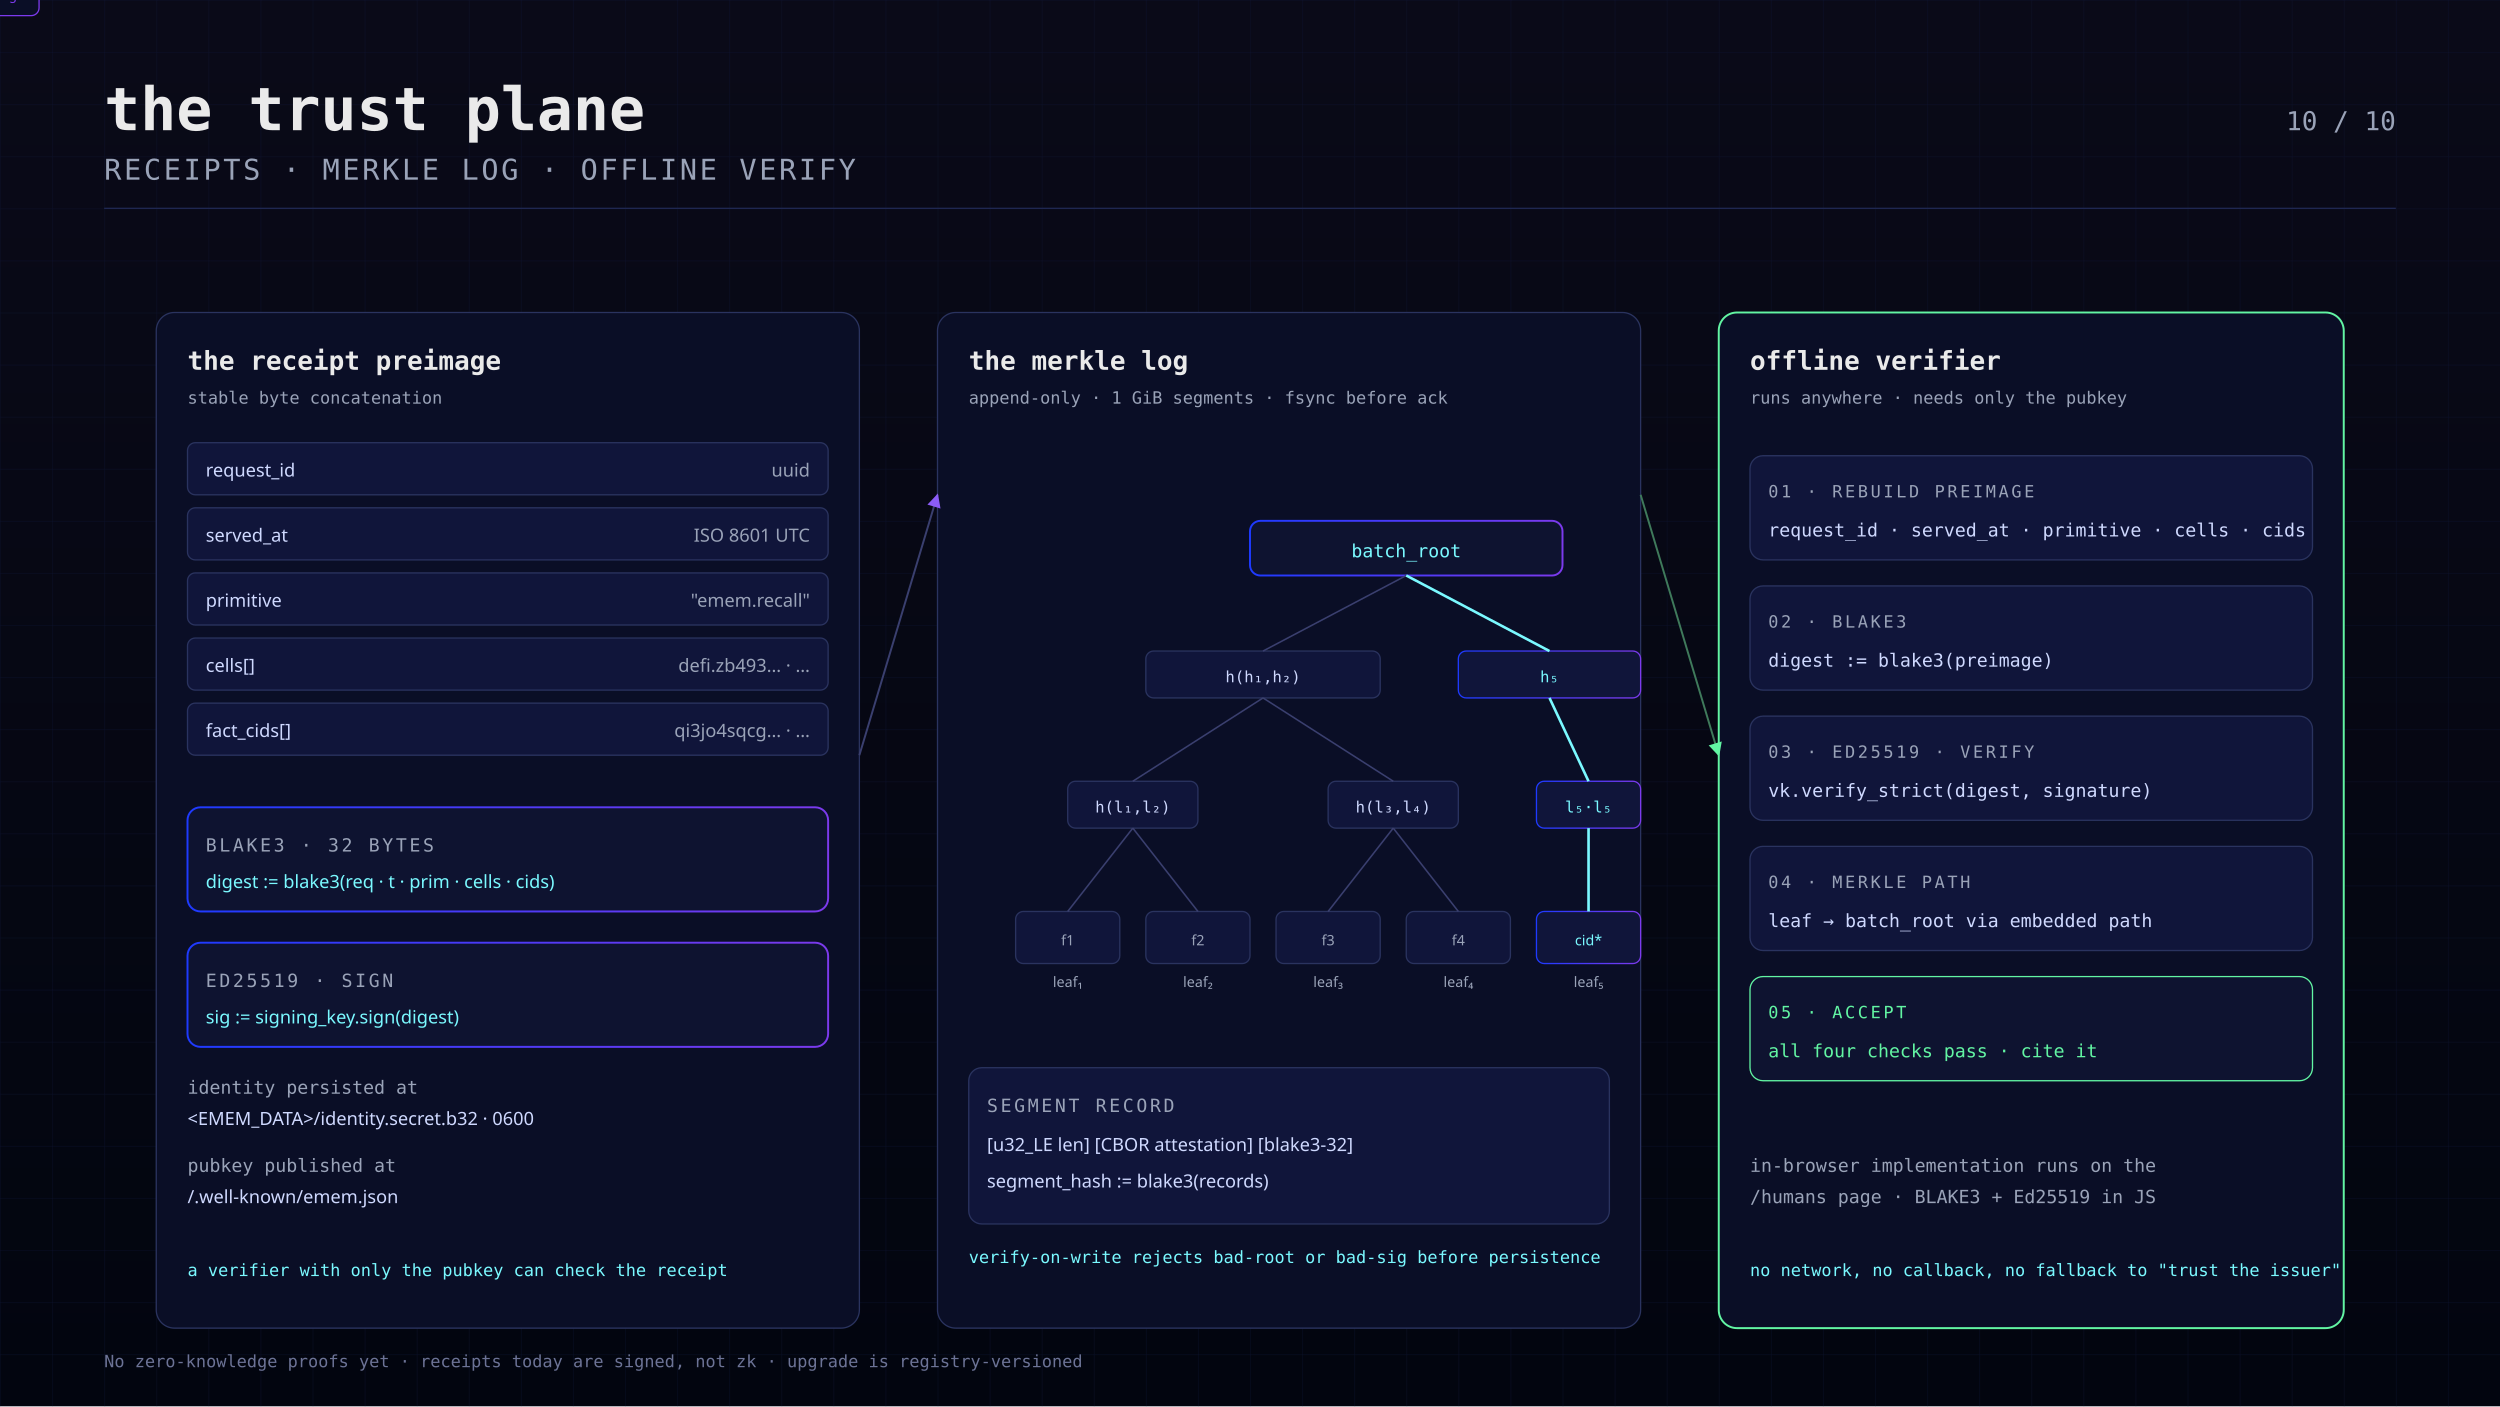
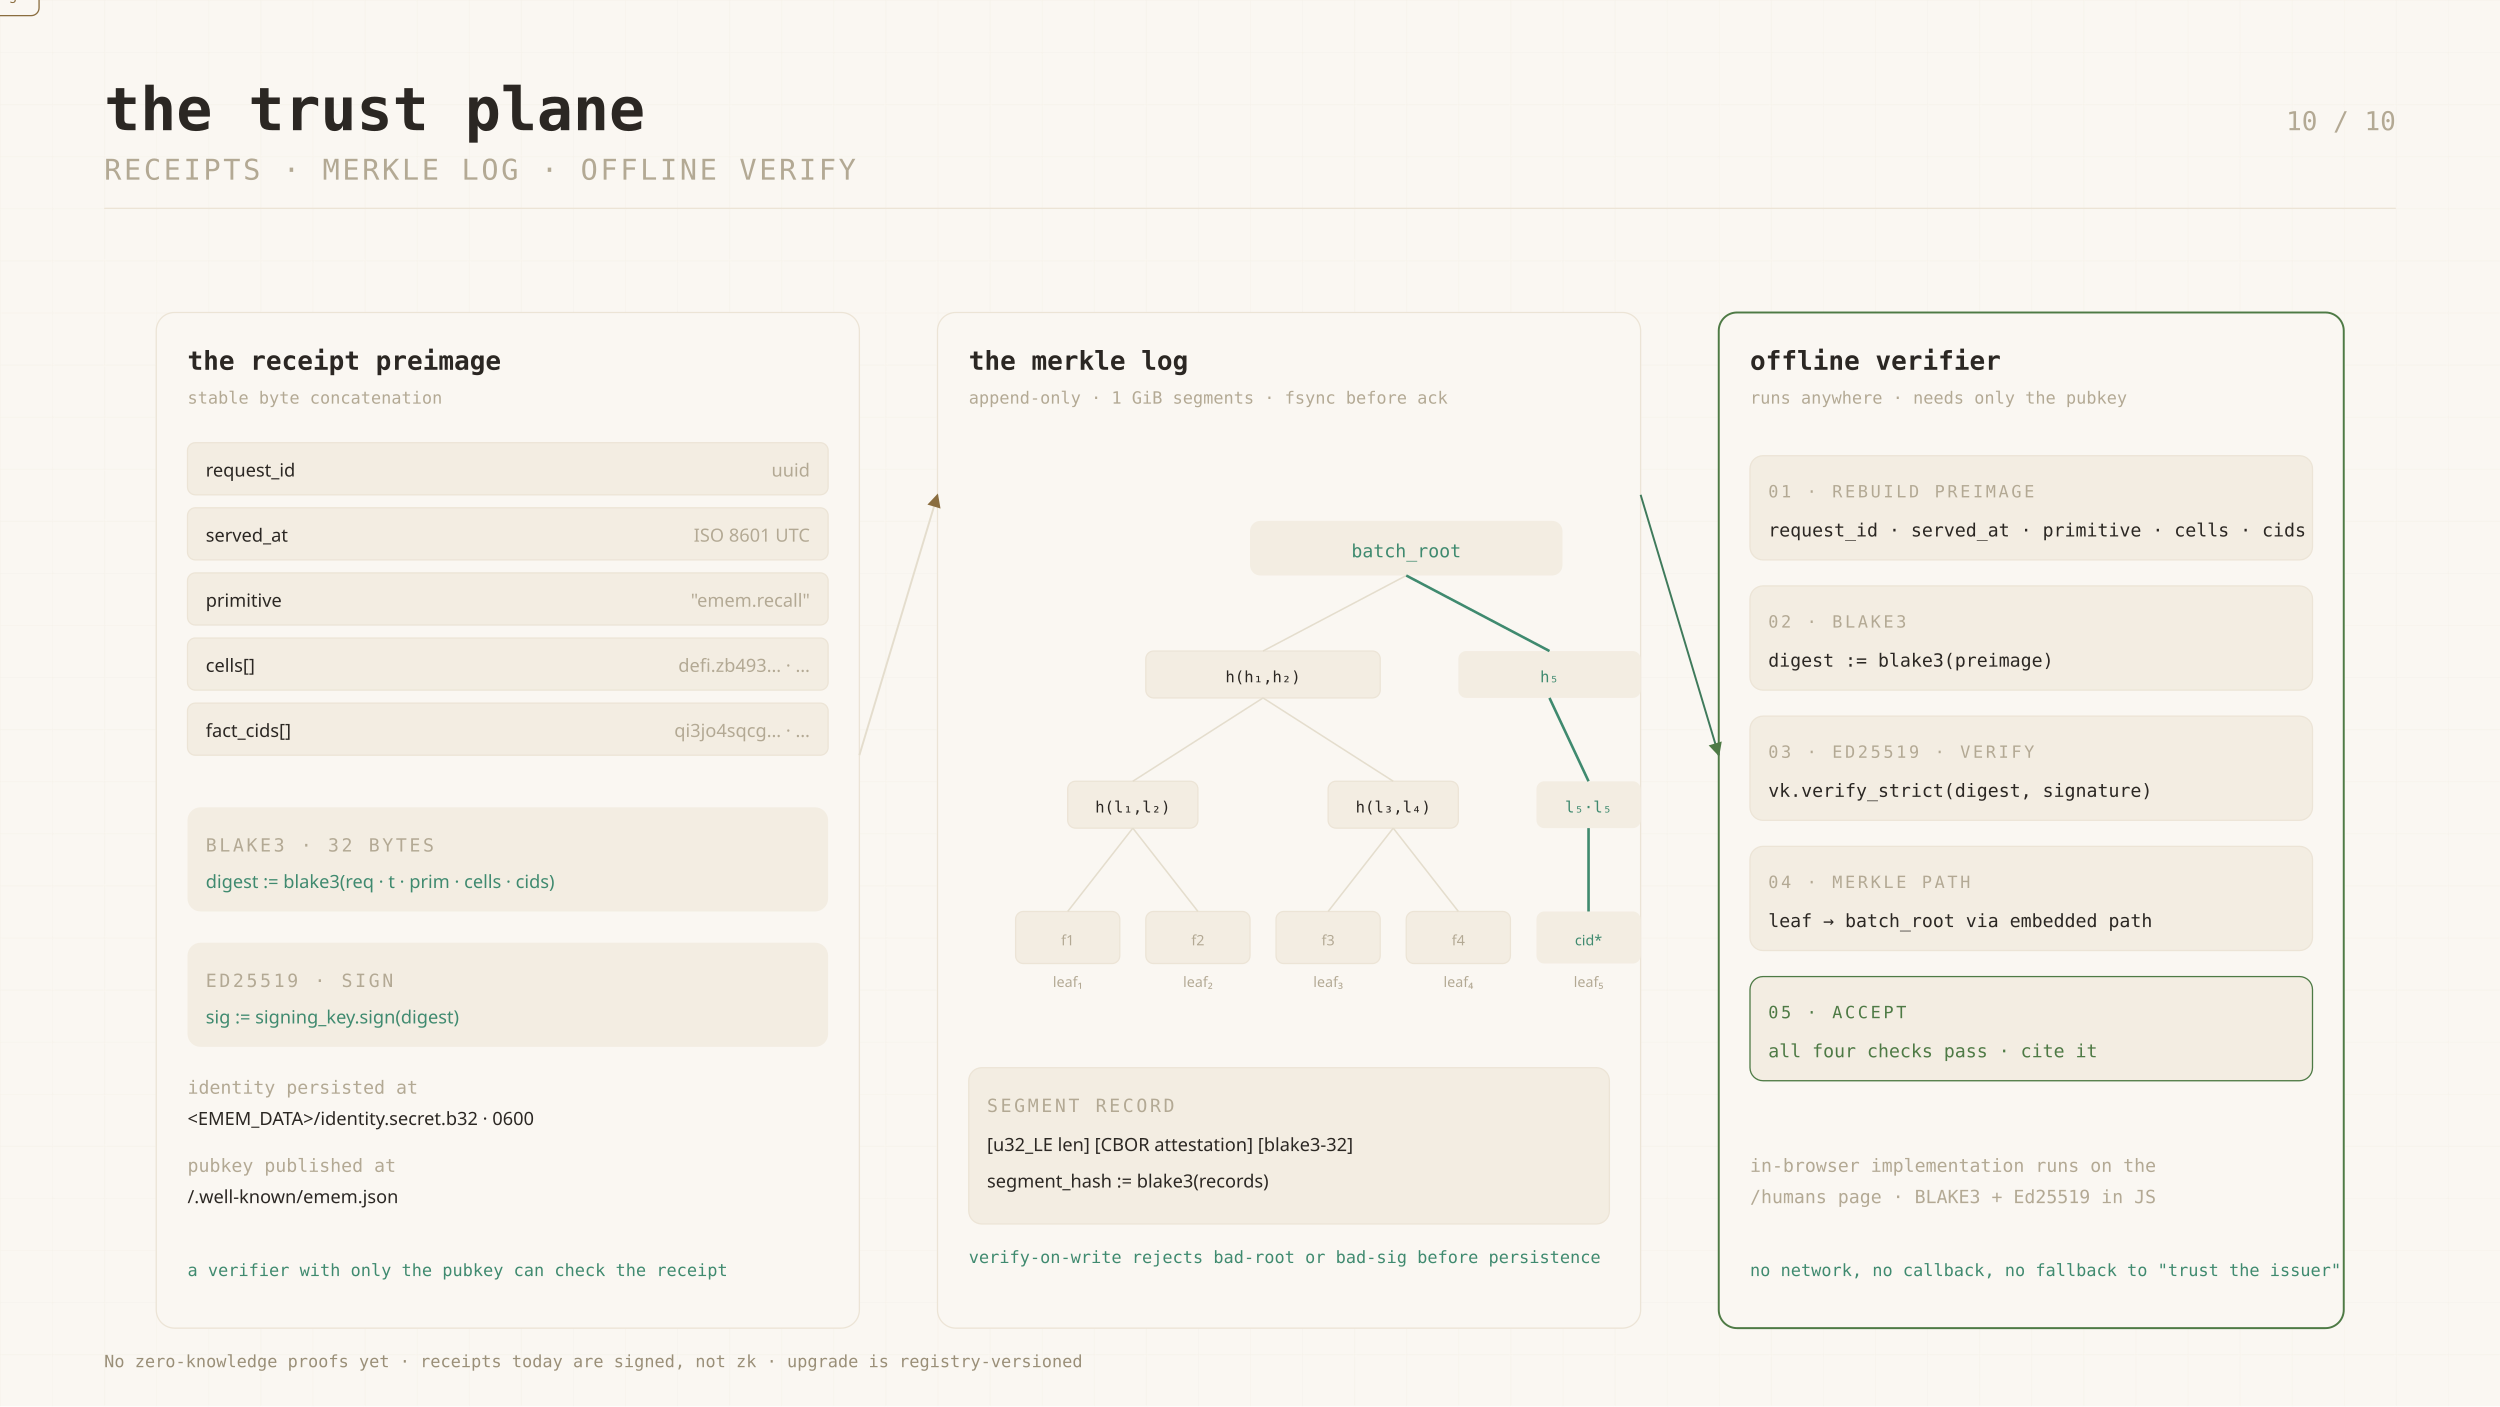
<svg xmlns="http://www.w3.org/2000/svg" viewBox="0 0 1920 1080" width="1920" height="1080" font-family="ui-monospace, SF Mono, Menlo, Consolas, monospace" role="img" aria-label="trust plane: receipts, merkle log, offline verification">
  <defs>
    <linearGradient id="bg" x1="0" y1="0" x2="0" y2="1">
-       <stop offset="0" stop-color="#0a0a18" />
-       <stop offset="1" stop-color="#02050f" />
+       <stop offset="0" stop-color="#faf7f2" />
+       <stop offset="1" stop-color="#faf7f2" />
    </linearGradient>
    <linearGradient id="acc" x1="0" y1="0" x2="1" y2="0">
-       <stop offset="0" stop-color="#1e3aff" />
-       <stop offset="1" stop-color="#7c3aed" />
+       <stop offset="0" stop-color="#5b7d4d" />
+       <stop offset="1" stop-color="#8a6d3f" />
    </linearGradient>
    <marker id="a1" viewBox="0 0 10 10" refX="9" refY="5" markerWidth="7" markerHeight="7" orient="auto-start-reverse">
-       <path d="M0,0 L10,5 L0,10 z" fill="#8b5cf6" />
+       <path d="M0,0 L10,5 L0,10 z" fill="#8a6d3f" />
    </marker>
    <marker id="a2" viewBox="0 0 10 10" refX="9" refY="5" markerWidth="7" markerHeight="7" orient="auto-start-reverse">
-       <path d="M0,0 L10,5 L0,10 z" fill="#62f5a3" />
+       <path d="M0,0 L10,5 L0,10 z" fill="#4e7a45" />
    </marker>
    <pattern id="grid" width="40" height="40" patternUnits="userSpaceOnUse">
-       <path d="M40 0 L0 0 0 40" fill="none" stroke="#101637" stroke-width="0.6" />
+       <path d="M40 0 L0 0 0 40" fill="none" stroke="#f3ede2" stroke-width="0.6" />
    </pattern>
  </defs>
  <rect width="1920" height="1080" fill="url(#bg)" />
  <rect width="1920" height="1080" fill="url(#grid)" opacity="0.7" />
-   <g fill="#eaeaea">
+   <g fill="#2b2723">
    <text x="80" y="100" font-size="46" font-weight="700">the trust plane</text>
-     <text x="80" y="138" font-size="22" fill="#9aa3b8" letter-spacing="2">RECEIPTS · MERKLE LOG · OFFLINE VERIFY</text>
+     <text x="80" y="138" font-size="22" fill="#b3a994" letter-spacing="2">RECEIPTS · MERKLE LOG · OFFLINE VERIFY</text>
  </g>
-   <text x="1840" y="100" text-anchor="end" font-size="20" fill="#9aa3b8">10 / 10</text>
-   <line x1="80" y1="160" x2="1840" y2="160" stroke="#1f2752" stroke-width="1" />
+   <text x="1840" y="100" text-anchor="end" font-size="20" fill="#b3a994">10 / 10</text>
+   <line x1="80" y1="160" x2="1840" y2="160" stroke="#ece4d6" stroke-width="1" />
  <g transform="translate(120,240)">
-     <rect width="540" height="780" rx="14" fill="#0a0e26" stroke="#2a335f" />
-     <text x="24" y="44" font-size="20" fill="#eaeaea" font-weight="700">the receipt preimage</text>
-     <text x="24" y="70" font-size="13" fill="#9aa3b8">stable byte concatenation</text>
-     <g transform="translate(24,100)" font-family="ui-monospace" font-size="14" fill="#cfd9ff">
-       <rect x="0" y="0" width="492" height="40" rx="6" fill="#10153a" stroke="#2a335f" />
+     <rect width="540" height="780" rx="14" fill="#faf7f2" stroke="#ece4d6" />
+     <text x="24" y="44" font-size="20" fill="#2b2723" font-weight="700">the receipt preimage</text>
+     <text x="24" y="70" font-size="13" fill="#b3a994">stable byte concatenation</text>
+     <g transform="translate(24,100)" font-family="ui-monospace" font-size="14" fill="#2b2723">
+       <rect x="0" y="0" width="492" height="40" rx="6" fill="#f3ede2" stroke="#ece4d6" />
      <text x="14" y="26">request_id</text>
-       <text x="478" y="26" text-anchor="end" fill="#9aa3b8">uuid</text>
-       <rect x="0" y="50" width="492" height="40" rx="6" fill="#10153a" stroke="#2a335f" />
+       <text x="478" y="26" text-anchor="end" fill="#b3a994">uuid</text>
+       <rect x="0" y="50" width="492" height="40" rx="6" fill="#f3ede2" stroke="#ece4d6" />
      <text x="14" y="76">served_at</text>
-       <text x="478" y="76" text-anchor="end" fill="#9aa3b8">ISO 8601 UTC</text>
-       <rect x="0" y="100" width="492" height="40" rx="6" fill="#10153a" stroke="#2a335f" />
+       <text x="478" y="76" text-anchor="end" fill="#b3a994">ISO 8601 UTC</text>
+       <rect x="0" y="100" width="492" height="40" rx="6" fill="#f3ede2" stroke="#ece4d6" />
      <text x="14" y="126">primitive</text>
-       <text x="478" y="126" text-anchor="end" fill="#9aa3b8">"emem.recall"</text>
-       <rect x="0" y="150" width="492" height="40" rx="6" fill="#10153a" stroke="#2a335f" />
+       <text x="478" y="126" text-anchor="end" fill="#b3a994">"emem.recall"</text>
+       <rect x="0" y="150" width="492" height="40" rx="6" fill="#f3ede2" stroke="#ece4d6" />
      <text x="14" y="176">cells[]</text>
-       <text x="478" y="176" text-anchor="end" fill="#9aa3b8">defi.zb493… · …</text>
-       <rect x="0" y="200" width="492" height="40" rx="6" fill="#10153a" stroke="#2a335f" />
+       <text x="478" y="176" text-anchor="end" fill="#b3a994">defi.zb493… · …</text>
+       <rect x="0" y="200" width="492" height="40" rx="6" fill="#f3ede2" stroke="#ece4d6" />
      <text x="14" y="226">fact_cids[]</text>
-       <text x="478" y="226" text-anchor="end" fill="#9aa3b8">qi3jo4sqcg… · …</text>
+       <text x="478" y="226" text-anchor="end" fill="#b3a994">qi3jo4sqcg… · …</text>
    </g>
    <g transform="translate(24,380)">
-       <rect width="492" height="80" rx="10" fill="#0e1330" stroke="url(#acc)" stroke-width="1.5" />
-       <text x="14" y="34" font-size="14" fill="#9aa3b8" letter-spacing="2">BLAKE3 · 32 BYTES</text>
-       <text x="14" y="62" font-family="ui-monospace" font-size="14" fill="#7af9ff">digest := blake3(req · t · prim · cells · cids)</text>
+       <rect width="492" height="80" rx="10" fill="#f3ede2" stroke="url(#7c756a)" stroke-width="1.5" />
+       <text x="14" y="34" font-size="14" fill="#b3a994" letter-spacing="2">BLAKE3 · 32 BYTES</text>
+       <text x="14" y="62" font-family="ui-monospace" font-size="14" fill="#3f8a6f">digest := blake3(req · t · prim · cells · cids)</text>
    </g>
    <g transform="translate(24,484)">
-       <rect width="492" height="80" rx="10" fill="#0e1330" stroke="url(#acc)" stroke-width="1.5" />
-       <text x="14" y="34" font-size="14" fill="#9aa3b8" letter-spacing="2">ED25519 · SIGN</text>
-       <text x="14" y="62" font-family="ui-monospace" font-size="14" fill="#7af9ff">sig := signing_key.sign(digest)</text>
+       <rect width="492" height="80" rx="10" fill="#f3ede2" stroke="url(#7c756a)" stroke-width="1.5" />
+       <text x="14" y="34" font-size="14" fill="#b3a994" letter-spacing="2">ED25519 · SIGN</text>
+       <text x="14" y="62" font-family="ui-monospace" font-size="14" fill="#3f8a6f">sig := signing_key.sign(digest)</text>
    </g>
-     <text x="24" y="600" font-size="14" fill="#9aa3b8">identity persisted at</text>
-     <text x="24" y="624" font-family="ui-monospace" font-size="14" fill="#cfd9ff">&lt;EMEM_DATA&gt;/identity.secret.b32 · 0600</text>
-     <text x="24" y="660" font-size="14" fill="#9aa3b8">pubkey published at</text>
-     <text x="24" y="684" font-family="ui-monospace" font-size="14" fill="#cfd9ff">/.well-known/emem.json</text>
-     <text x="24" y="740" font-size="13" fill="#7af9ff">a verifier with only the pubkey can check the receipt</text>
+     <text x="24" y="600" font-size="14" fill="#b3a994">identity persisted at</text>
+     <text x="24" y="624" font-family="ui-monospace" font-size="14" fill="#2b2723">&lt;EMEM_DATA&gt;/identity.secret.b32 · 0600</text>
+     <text x="24" y="660" font-size="14" fill="#b3a994">pubkey published at</text>
+     <text x="24" y="684" font-family="ui-monospace" font-size="14" fill="#2b2723">/.well-known/emem.json</text>
+     <text x="24" y="740" font-size="13" fill="#3f8a6f">a verifier with only the pubkey can check the receipt</text>
  </g>
  <g transform="translate(720,240)">
-     <rect width="540" height="780" rx="14" fill="#0a0e26" stroke="#2a335f" />
-     <text x="24" y="44" font-size="20" fill="#eaeaea" font-weight="700">the merkle log</text>
-     <text x="24" y="70" font-size="13" fill="#9aa3b8">append-only · 1 GiB segments · fsync before ack</text>
+     <rect width="540" height="780" rx="14" fill="#faf7f2" stroke="#ece4d6" />
+     <text x="24" y="44" font-size="20" fill="#2b2723" font-weight="700">the merkle log</text>
+     <text x="24" y="70" font-size="13" fill="#b3a994">append-only · 1 GiB segments · fsync before ack</text>
    <g transform="translate(60,140)">
-       <g font-family="ui-monospace" font-size="11" fill="#9aa3b8">
-         <rect x="0" y="320" width="80" height="40" rx="6" fill="#10153a" stroke="#2a335f" />
+       <g font-family="ui-monospace" font-size="11" fill="#b3a994">
+         <rect x="0" y="320" width="80" height="40" rx="6" fill="#f3ede2" stroke="#ece4d6" />
        <text x="40" y="346" text-anchor="middle">f1</text>
-         <rect x="100" y="320" width="80" height="40" rx="6" fill="#10153a" stroke="#2a335f" />
+         <rect x="100" y="320" width="80" height="40" rx="6" fill="#f3ede2" stroke="#ece4d6" />
        <text x="140" y="346" text-anchor="middle">f2</text>
-         <rect x="200" y="320" width="80" height="40" rx="6" fill="#10153a" stroke="#2a335f" />
+         <rect x="200" y="320" width="80" height="40" rx="6" fill="#f3ede2" stroke="#ece4d6" />
        <text x="240" y="346" text-anchor="middle">f3</text>
-         <rect x="300" y="320" width="80" height="40" rx="6" fill="#10153a" stroke="#2a335f" />
+         <rect x="300" y="320" width="80" height="40" rx="6" fill="#f3ede2" stroke="#ece4d6" />
        <text x="340" y="346" text-anchor="middle">f4</text>
-         <rect x="400" y="320" width="80" height="40" rx="6" fill="#10153a" stroke="url(#acc)" />
-         <text x="440" y="346" text-anchor="middle" fill="#7af9ff">cid*</text>
+         <rect x="400" y="320" width="80" height="40" rx="6" fill="#f3ede2" stroke="url(#7c756a)" />
+         <text x="440" y="346" text-anchor="middle" fill="#3f8a6f">cid*</text>
        <text x="40" y="378" text-anchor="middle">leaf₁</text>
        <text x="140" y="378" text-anchor="middle">leaf₂</text>
        <text x="240" y="378" text-anchor="middle">leaf₃</text>
        <text x="340" y="378" text-anchor="middle">leaf₄</text>
        <text x="440" y="378" text-anchor="middle">leaf₅</text>
      </g>
      <g>
-         <rect x="40" y="220" width="100" height="36" rx="6" fill="#10153a" stroke="#2a335f" />
-         <text x="90" y="244" text-anchor="middle" font-size="12" fill="#cfd9ff">h(l₁,l₂)</text>
-         <rect x="240" y="220" width="100" height="36" rx="6" fill="#10153a" stroke="#2a335f" />
-         <text x="290" y="244" text-anchor="middle" font-size="12" fill="#cfd9ff">h(l₃,l₄)</text>
-         <rect x="400" y="220" width="80" height="36" rx="6" fill="#10153a" stroke="url(#acc)" />
-         <text x="440" y="244" text-anchor="middle" font-size="12" fill="#7af9ff">l₅·l₅</text>
+         <rect x="40" y="220" width="100" height="36" rx="6" fill="#f3ede2" stroke="#ece4d6" />
+         <text x="90" y="244" text-anchor="middle" font-size="12" fill="#2b2723">h(l₁,l₂)</text>
+         <rect x="240" y="220" width="100" height="36" rx="6" fill="#f3ede2" stroke="#ece4d6" />
+         <text x="290" y="244" text-anchor="middle" font-size="12" fill="#2b2723">h(l₃,l₄)</text>
+         <rect x="400" y="220" width="80" height="36" rx="6" fill="#f3ede2" stroke="url(#7c756a)" />
+         <text x="440" y="244" text-anchor="middle" font-size="12" fill="#3f8a6f">l₅·l₅</text>
      </g>
      <g>
-         <rect x="100" y="120" width="180" height="36" rx="6" fill="#10153a" stroke="#2a335f" />
-         <text x="190" y="144" text-anchor="middle" font-size="12" fill="#cfd9ff">h(h₁,h₂)</text>
-         <rect x="340" y="120" width="140" height="36" rx="6" fill="#10153a" stroke="url(#acc)" />
-         <text x="410" y="144" text-anchor="middle" font-size="12" fill="#7af9ff">h₅</text>
+         <rect x="100" y="120" width="180" height="36" rx="6" fill="#f3ede2" stroke="#ece4d6" />
+         <text x="190" y="144" text-anchor="middle" font-size="12" fill="#2b2723">h(h₁,h₂)</text>
+         <rect x="340" y="120" width="140" height="36" rx="6" fill="#f3ede2" stroke="url(#7c756a)" />
+         <text x="410" y="144" text-anchor="middle" font-size="12" fill="#3f8a6f">h₅</text>
      </g>
      <g>
-         <rect x="180" y="20" width="240" height="42" rx="8" fill="#0e1330" stroke="url(#acc)" stroke-width="1.5" />
-         <text x="300" y="48" text-anchor="middle" font-size="14" fill="#7af9ff">batch_root</text>
+         <rect x="180" y="20" width="240" height="42" rx="8" fill="#f3ede2" stroke="url(#7c756a)" stroke-width="1.5" />
+         <text x="300" y="48" text-anchor="middle" font-size="14" fill="#3f8a6f">batch_root</text>
      </g>
-       <g fill="none" stroke="#3a3f6f" stroke-width="1.2">
+       <g fill="none" stroke="#e4ddcd" stroke-width="1.2">
        <path d="M40 320 L90 256" />
        <path d="M140 320 L90 256" />
        <path d="M240 320 L290 256" />
        <path d="M340 320 L290 256" />
        <path d="M440 320 L440 256" />
        <path d="M90 220 L190 156" />
        <path d="M290 220 L190 156" />
        <path d="M440 220 L410 156" />
        <path d="M190 120 L300 62" />
        <path d="M410 120 L300 62" />
      </g>
-       <g fill="none" stroke="#7af9ff" stroke-width="2">
+       <g fill="none" stroke="#3f8a6f" stroke-width="2">
        <path d="M440 320 L440 256" />
        <path d="M440 220 L410 156" />
        <path d="M410 120 L300 62" />
      </g>
    </g>
    <g transform="translate(24,580)">
-       <rect width="492" height="120" rx="10" fill="#10153a" stroke="#2a335f" />
-       <text x="14" y="34" font-size="14" fill="#9aa3b8" letter-spacing="2">SEGMENT RECORD</text>
-       <text x="14" y="64" font-family="ui-monospace" font-size="14" fill="#cfd9ff">[u32_LE len] [CBOR attestation] [blake3-32]</text>
-       <text x="14" y="92" font-family="ui-monospace" font-size="14" fill="#cfd9ff">segment_hash := blake3(records)</text>
+       <rect width="492" height="120" rx="10" fill="#f3ede2" stroke="#ece4d6" />
+       <text x="14" y="34" font-size="14" fill="#b3a994" letter-spacing="2">SEGMENT RECORD</text>
+       <text x="14" y="64" font-family="ui-monospace" font-size="14" fill="#2b2723">[u32_LE len] [CBOR attestation] [blake3-32]</text>
+       <text x="14" y="92" font-family="ui-monospace" font-size="14" fill="#2b2723">segment_hash := blake3(records)</text>
    </g>
-     <text x="24" y="730" font-size="13" fill="#7af9ff">verify-on-write rejects bad-root or bad-sig before persistence</text>
+     <text x="24" y="730" font-size="13" fill="#3f8a6f">verify-on-write rejects bad-root or bad-sig before persistence</text>
  </g>
  <g transform="translate(1320,240)">
-     <rect width="480" height="780" rx="14" fill="#0a0e26" stroke="#62f5a3" stroke-width="1.5" />
-     <text x="24" y="44" font-size="20" fill="#eaeaea" font-weight="700">offline verifier</text>
-     <text x="24" y="70" font-size="13" fill="#9aa3b8">runs anywhere · needs only the pubkey</text>
-     <g transform="translate(24,110)" font-size="14" fill="#cfd9ff">
-       <rect x="0" y="0" width="432" height="80" rx="10" fill="#10153a" stroke="#2a335f" />
-       <text x="14" y="32" fill="#9aa3b8" letter-spacing="2" font-size="13">01 · REBUILD PREIMAGE</text>
+     <rect width="480" height="780" rx="14" fill="#faf7f2" stroke="#4e7a45" stroke-width="1.5" />
+     <text x="24" y="44" font-size="20" fill="#2b2723" font-weight="700">offline verifier</text>
+     <text x="24" y="70" font-size="13" fill="#b3a994">runs anywhere · needs only the pubkey</text>
+     <g transform="translate(24,110)" font-size="14" fill="#2b2723">
+       <rect x="0" y="0" width="432" height="80" rx="10" fill="#f3ede2" stroke="#ece4d6" />
+       <text x="14" y="32" fill="#b3a994" letter-spacing="2" font-size="13">01 · REBUILD PREIMAGE</text>
      <text x="14" y="62">request_id · served_at · primitive · cells · cids</text>
-       <rect x="0" y="100" width="432" height="80" rx="10" fill="#10153a" stroke="#2a335f" />
-       <text x="14" y="132" fill="#9aa3b8" letter-spacing="2" font-size="13">02 · BLAKE3</text>
+       <rect x="0" y="100" width="432" height="80" rx="10" fill="#f3ede2" stroke="#ece4d6" />
+       <text x="14" y="132" fill="#b3a994" letter-spacing="2" font-size="13">02 · BLAKE3</text>
      <text x="14" y="162">digest := blake3(preimage)</text>
-       <rect x="0" y="200" width="432" height="80" rx="10" fill="#10153a" stroke="#2a335f" />
-       <text x="14" y="232" fill="#9aa3b8" letter-spacing="2" font-size="13">03 · ED25519 · VERIFY</text>
+       <rect x="0" y="200" width="432" height="80" rx="10" fill="#f3ede2" stroke="#ece4d6" />
+       <text x="14" y="232" fill="#b3a994" letter-spacing="2" font-size="13">03 · ED25519 · VERIFY</text>
      <text x="14" y="262">vk.verify_strict(digest, signature)</text>
-       <rect x="0" y="300" width="432" height="80" rx="10" fill="#10153a" stroke="#2a335f" />
-       <text x="14" y="332" fill="#9aa3b8" letter-spacing="2" font-size="13">04 · MERKLE PATH</text>
+       <rect x="0" y="300" width="432" height="80" rx="10" fill="#f3ede2" stroke="#ece4d6" />
+       <text x="14" y="332" fill="#b3a994" letter-spacing="2" font-size="13">04 · MERKLE PATH</text>
      <text x="14" y="362">leaf → batch_root via embedded path</text>
-       <rect x="0" y="400" width="432" height="80" rx="10" fill="#0e1330" stroke="#62f5a3" />
-       <text x="14" y="432" fill="#62f5a3" letter-spacing="2" font-size="13">05 · ACCEPT</text>
-       <text x="14" y="462" fill="#62f5a3">all four checks pass · cite it</text>
+       <rect x="0" y="400" width="432" height="80" rx="10" fill="#f3ede2" stroke="#4e7a45" />
+       <text x="14" y="432" fill="#4e7a45" letter-spacing="2" font-size="13">05 · ACCEPT</text>
+       <text x="14" y="462" fill="#4e7a45">all four checks pass · cite it</text>
    </g>
-     <text x="24" y="660" font-size="14" fill="#9aa3b8">in-browser implementation runs on the</text>
-     <text x="24" y="684" font-size="14" fill="#9aa3b8">/humans page · BLAKE3 + Ed25519 in JS</text>
-     <text x="24" y="740" font-size="13" fill="#7af9ff">no network, no callback, no fallback to "trust the issuer"</text>
+     <text x="24" y="660" font-size="14" fill="#b3a994">in-browser implementation runs on the</text>
+     <text x="24" y="684" font-size="14" fill="#b3a994">/humans page · BLAKE3 + Ed25519 in JS</text>
+     <text x="24" y="740" font-size="13" fill="#3f8a6f">no network, no callback, no fallback to "trust the issuer"</text>
  </g>
-   <g fill="none" stroke="#3a3f6f" stroke-width="1.5">
+   <g fill="none" stroke="#e4ddcd" stroke-width="1.5">
    <path d="M660 580 L720 380" marker-end="url(#a1)" />
    <path d="M1260 380 L1320 580" marker-end="url(#a2)" stroke="#3f7a5b" />
  </g>
  <g>
-     <rect x="-30" y="-12" width="60" height="24" rx="6" fill="#0a0e26" stroke="#7c3aed">
+     <rect x="-30" y="-12" width="60" height="24" rx="6" fill="#faf7f2" stroke="#8a6d3f">
      <animateMotion dur="6s" repeatCount="indefinite" path="M390 524 L660 580 L720 380 L990 380 L990 580 L1260 380 L1320 580 L1560 720" />
    </rect>
-     <text font-size="11" fill="#7c3aed" text-anchor="middle">
+     <text font-size="11" fill="#8a6d3f" text-anchor="middle">
      <animateMotion dur="6s" repeatCount="indefinite" path="M390 524 L660 580 L720 380 L990 380 L990 580 L1260 380 L1320 580 L1560 720" />
      sig
    </text>
  </g>
-   <text x="80" y="1050" font-size="13" fill="#6c7396">No zero-knowledge proofs yet · receipts today are signed, not zk · upgrade is registry-versioned</text>
+   <text x="80" y="1050" font-size="13" fill="#9a8f78">No zero-knowledge proofs yet · receipts today are signed, not zk · upgrade is registry-versioned</text>
</svg>
